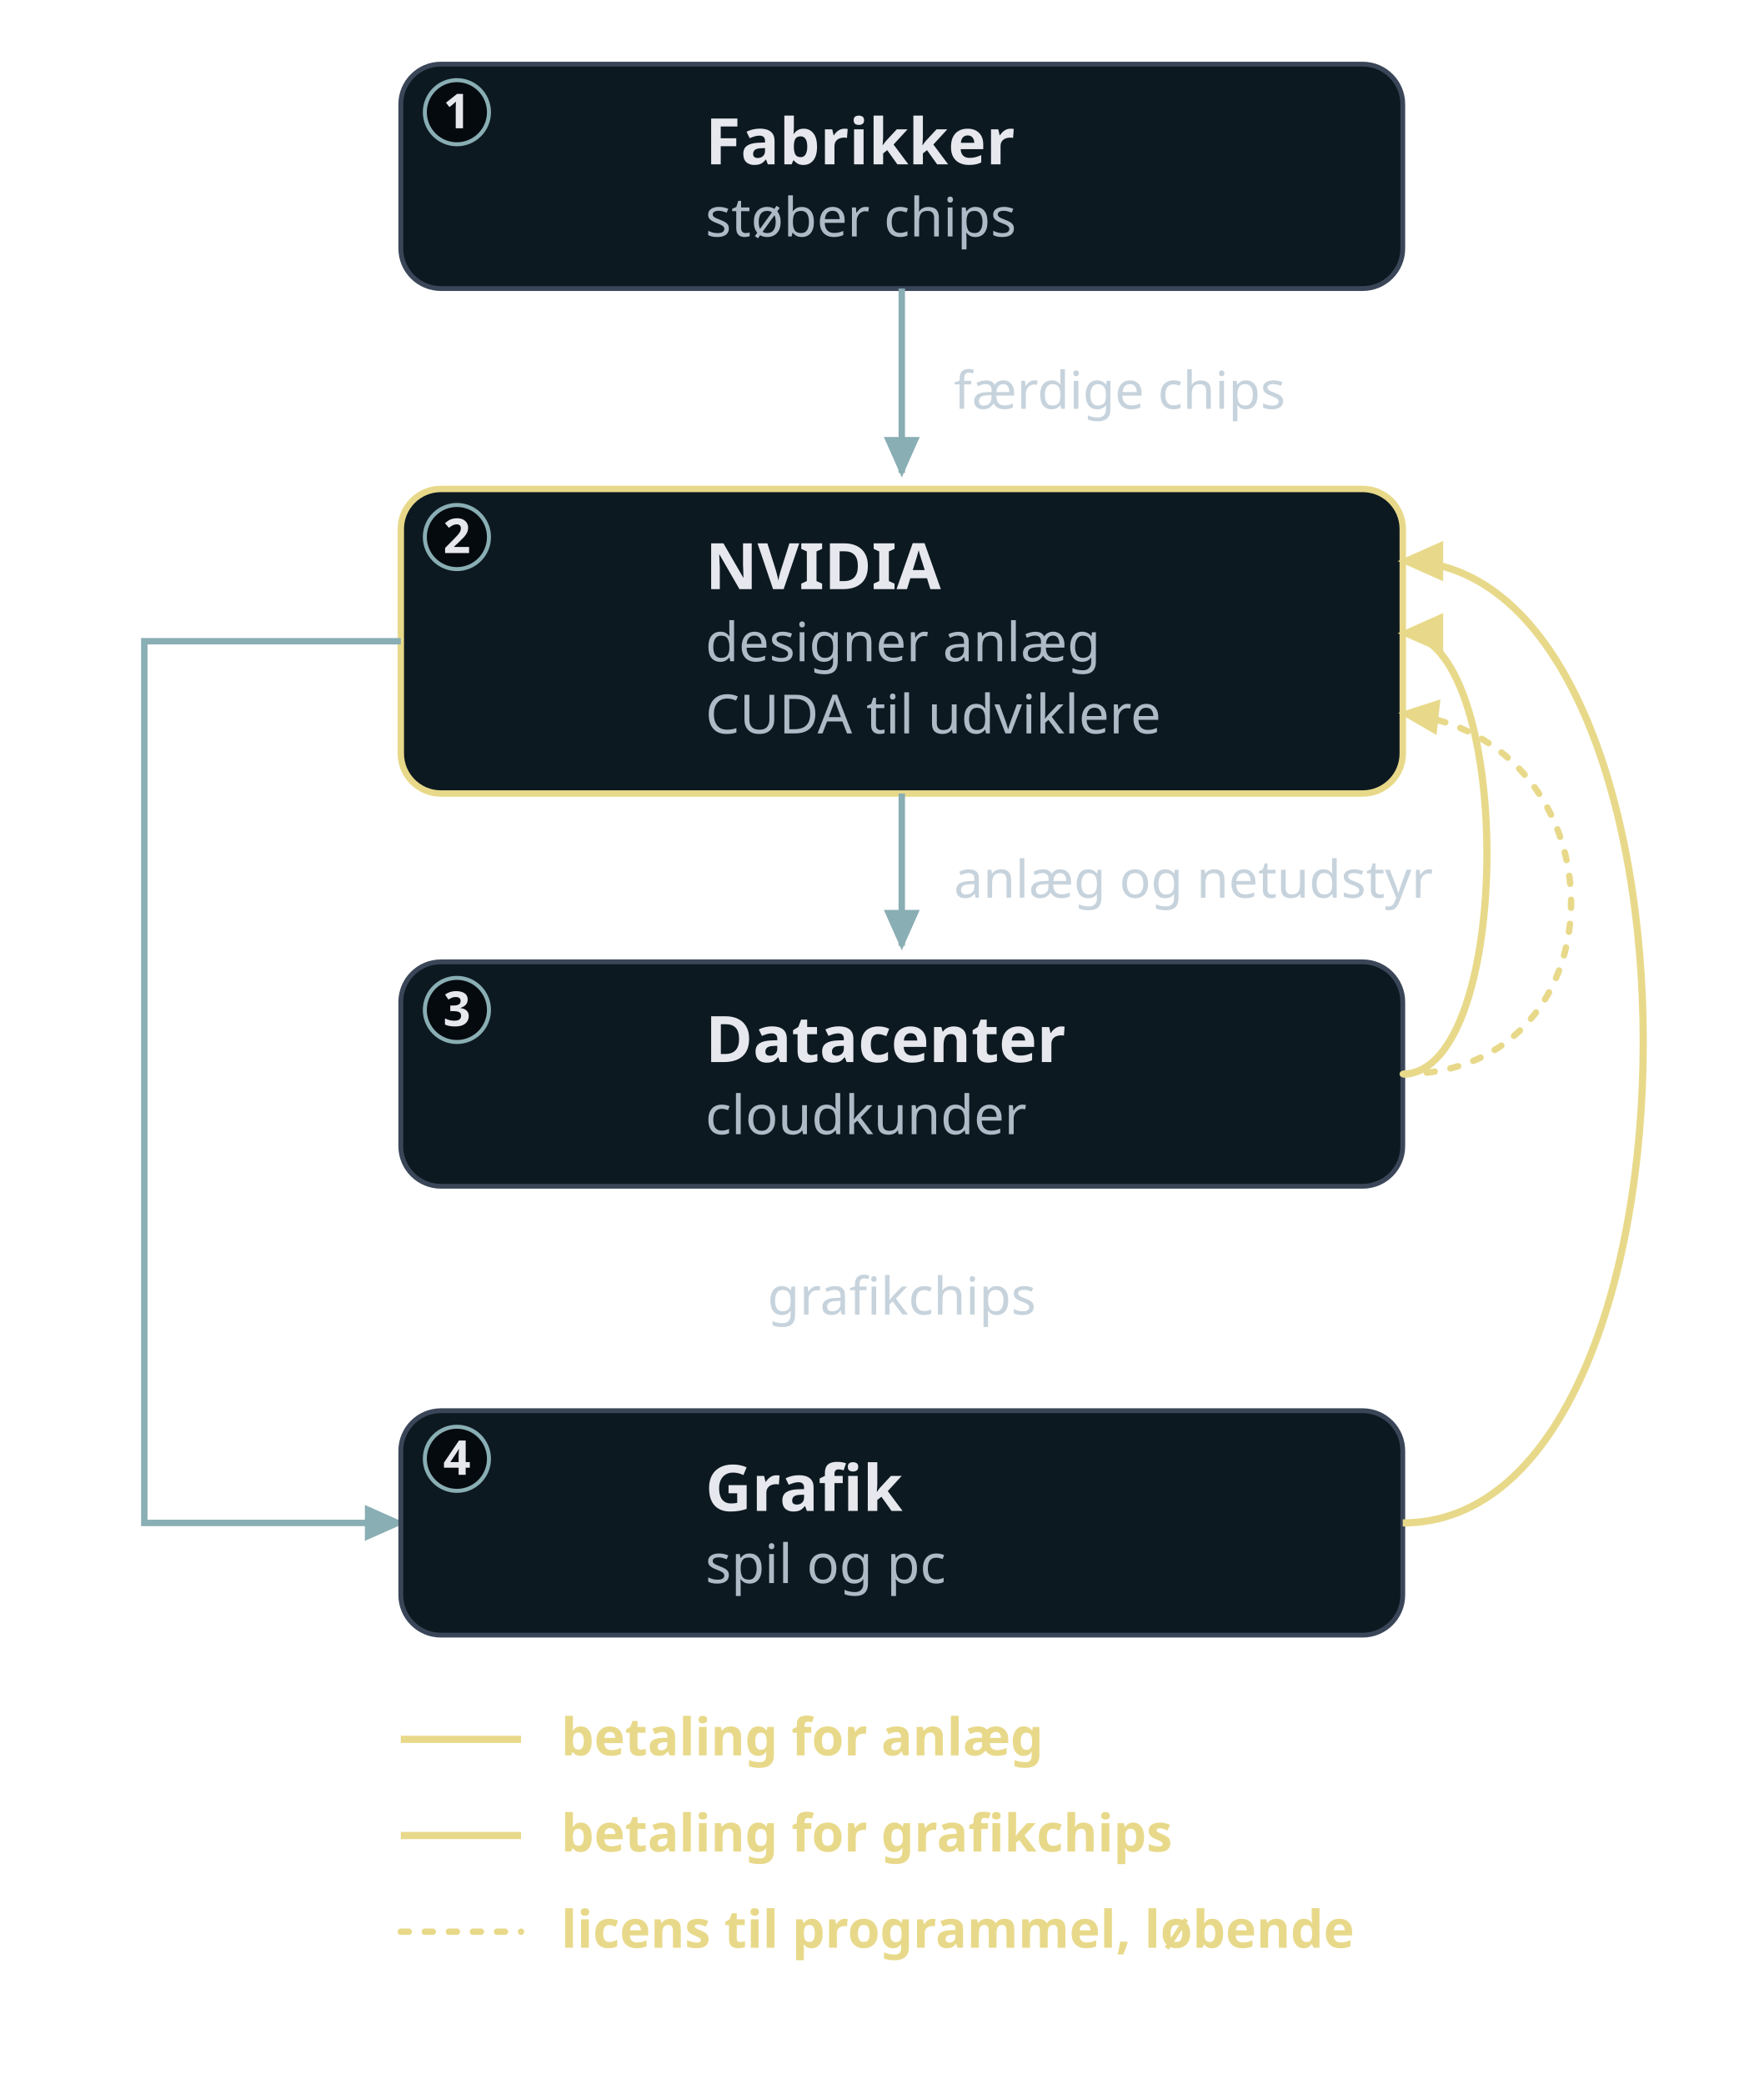
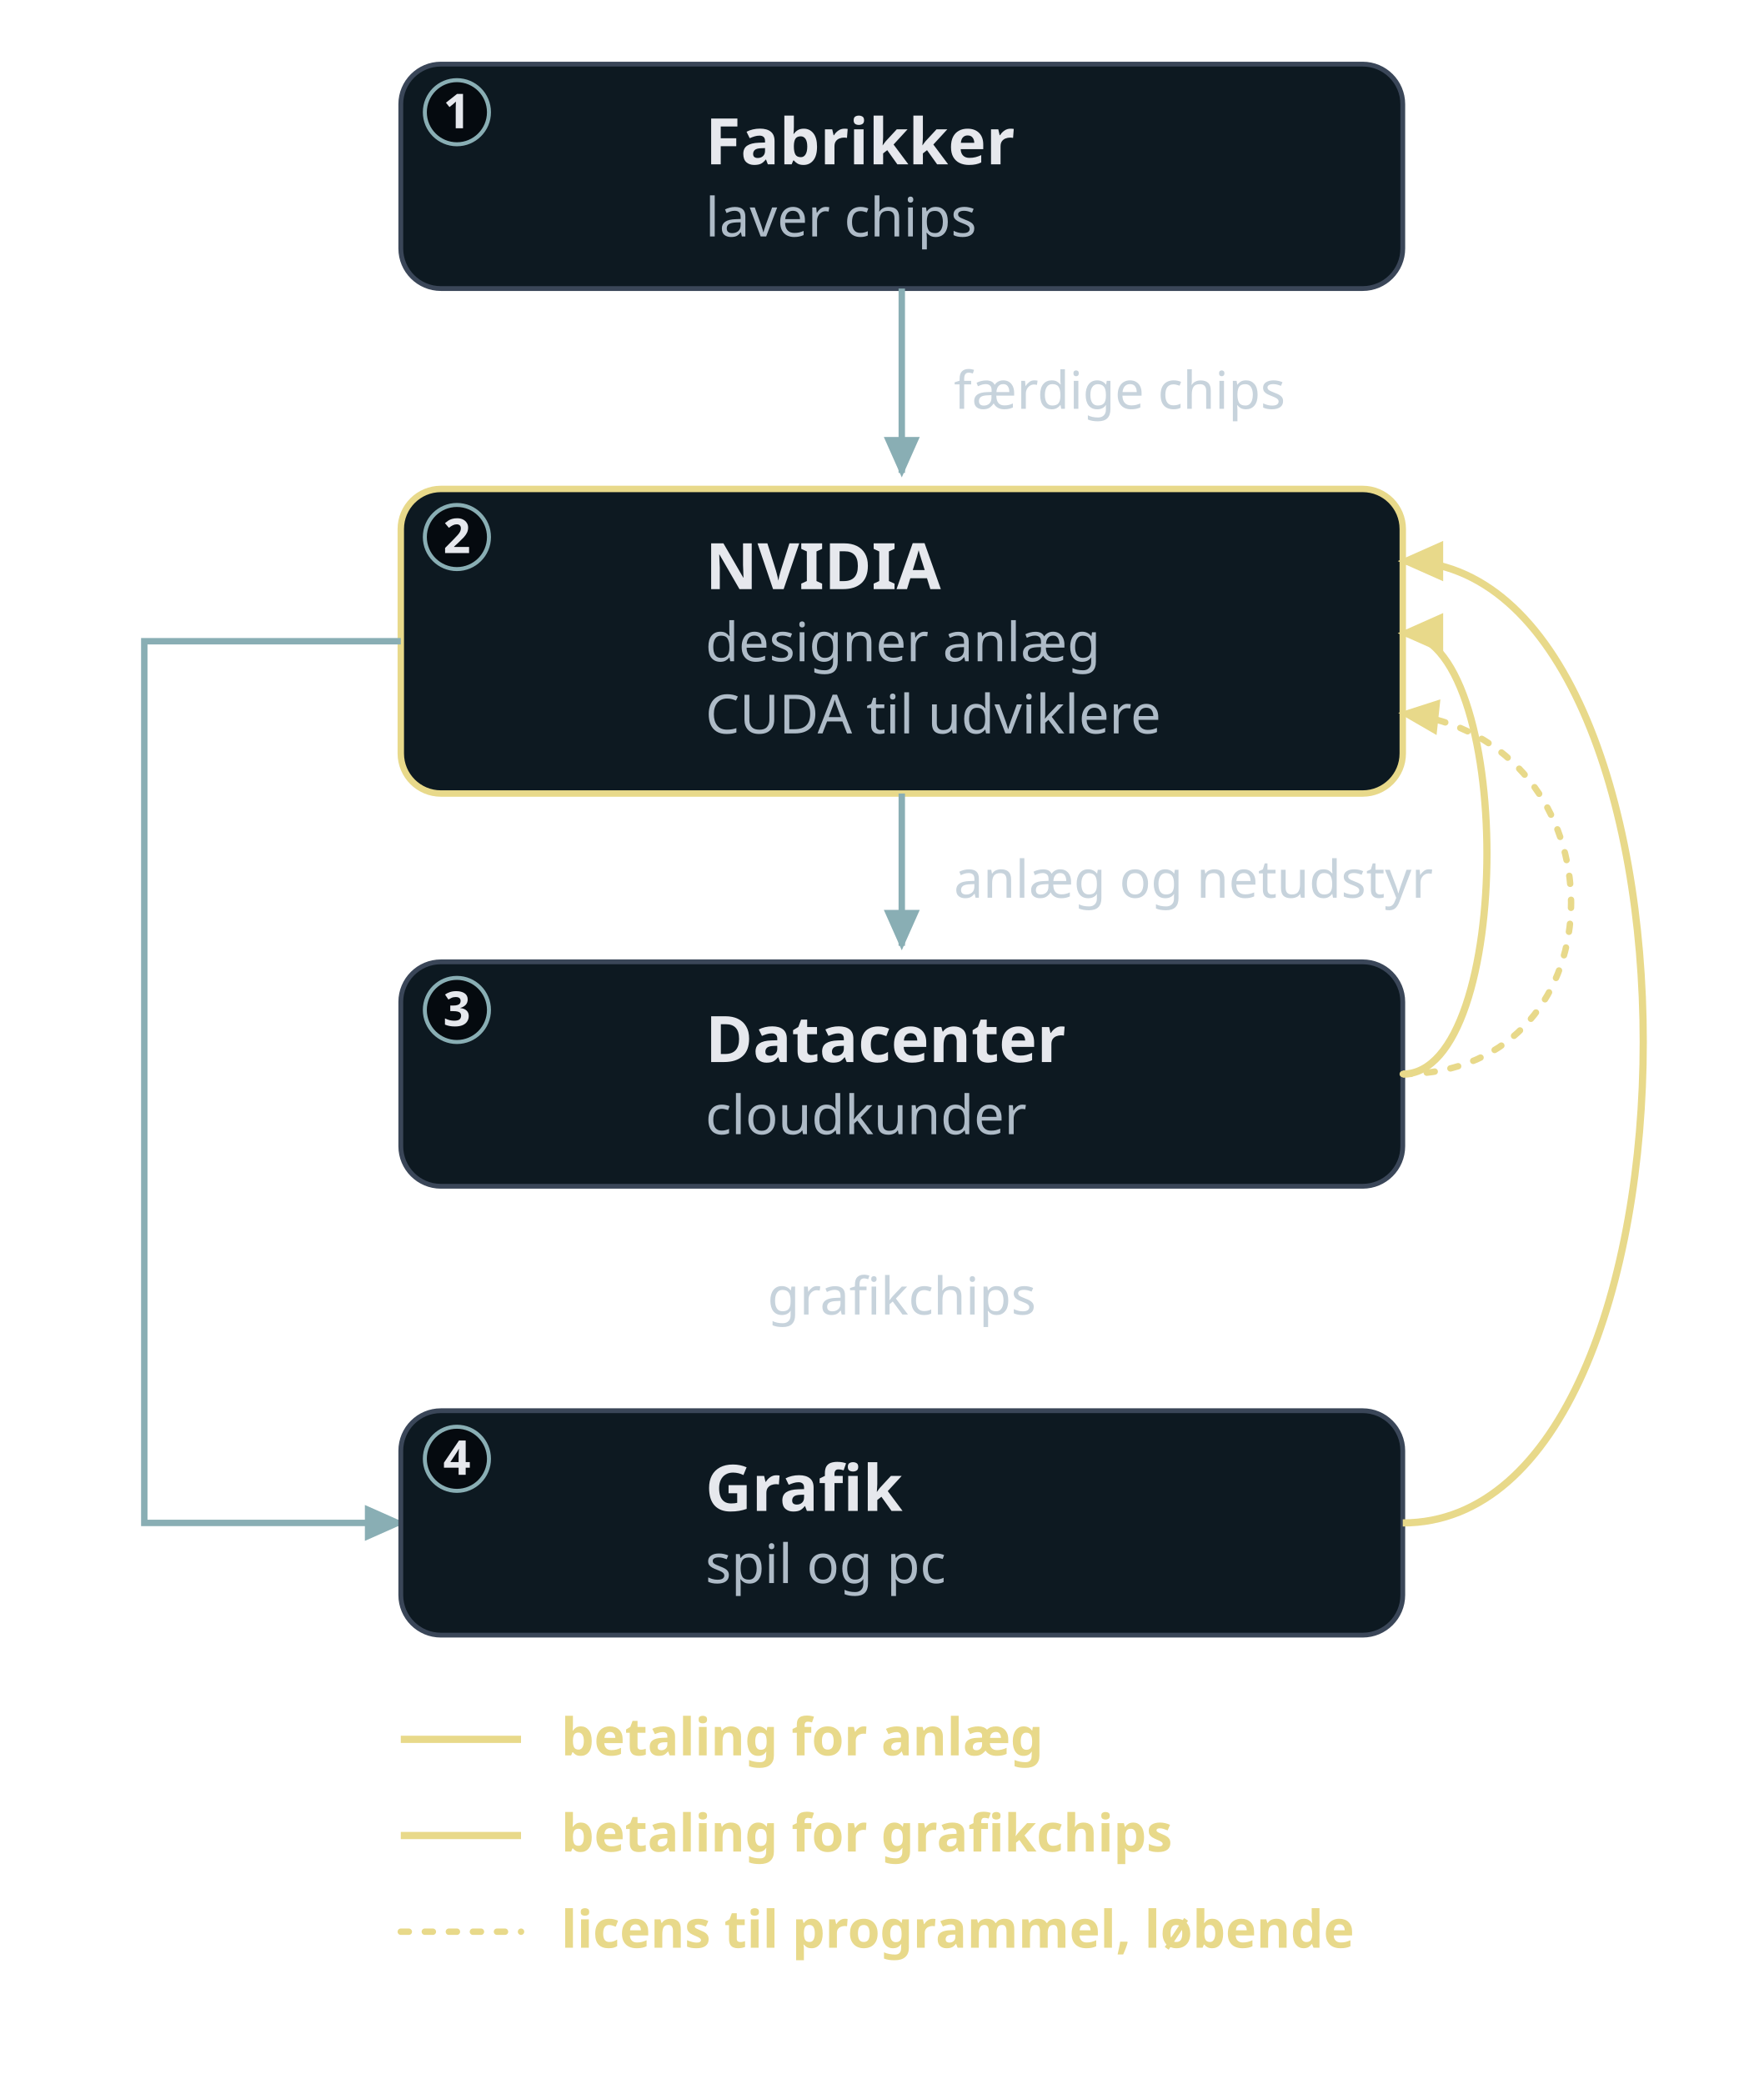
<svg xmlns="http://www.w3.org/2000/svg" class="cr-model cr-model-d" viewBox="0 0 440 520" role="img" aria-labelledby="cr-model-t cr-model-d">
  <defs>
    <marker id="cr-pil" viewBox="0 0 10 10" refX="8" refY="5" markerWidth="7" markerHeight="7" orient="auto-start-reverse">
      <path d="M0,1 L9,5 L0,9 z" fill="#89aeb4" />
    </marker>
    <marker id="cr-pil-g" viewBox="0 0 10 10" refX="8" refY="5" markerWidth="7" markerHeight="7" orient="auto-start-reverse">
      <path d="M0,1 L9,5 L0,9 z" fill="#e8d98a" />
    </marker>
  </defs>
  <style>
.cr-model-d .t{text-anchor:start;font:600 16px 'DM Sans',sans-serif;fill:#e6e8ed}
.cr-model-d .s{text-anchor:start;font:400 13.5px 'DM Sans',sans-serif;fill:#aebbc7}
.cr-model-d .pr{text-anchor:start;font:500 13px 'DM Sans',sans-serif;fill:#c7d3dc}
.cr-model-d .prm{text-anchor:middle;font:500 13px 'DM Sans',sans-serif;fill:#c7d3dc}
.cr-model-d .pg{text-anchor:start;font:600 13px 'DM Sans',sans-serif;fill:#e8d98a}
.cr-model-d .k{fill:#0d1921;stroke:#3a4658;stroke-width:1.2}
.cr-model-d .l{fill:none;stroke:#89aeb4;stroke-width:1.6}
.cr-model-d .g1{fill:none;stroke:#e8d98a;stroke-width:1.8}
.cr-model-d .g2{fill:none;stroke:#e8d98a;stroke-width:1.6;stroke-dasharray:2 4;stroke-linecap:round}
.cr-model-d .nr{fill:#050a0f;stroke:#89aeb4;stroke-width:1}
.cr-model-d .nrt{font:600 12px 'DM Sans',sans-serif;fill:#e6e8ed;text-anchor:middle}
</style>
  <rect class="k" x="100" y="16" width="250" height="56" rx="10" />
  <circle class="nr" cx="114" cy="28" r="8" />
  <text class="nrt" x="114" y="32">1</text>
  <text class="t" x="176" y="41">Fabrikker</text>
-   <text class="s" x="176" y="59">støber chips</text>
+   <text class="s" x="176" y="59">laver chips</text>
  <path class="l" d="M225,72 V118" marker-end="url(#cr-pil)" />
  <text class="pr" x="238" y="102">færdige chips</text>
  <rect class="k" x="100" y="122" width="250" height="76" rx="10" style="stroke:#e8d98a;stroke-width:1.6" />
  <circle class="nr" cx="114" cy="134" r="8" />
  <text class="nrt" x="114" y="138">2</text>
  <text class="t" x="176" y="147">NVIDIA</text>
  <text class="s" x="176" y="165">designer anlæg</text>
  <text class="s" x="176" y="183">CUDA til udviklere</text>
  <path class="l" d="M225,198 V236" marker-end="url(#cr-pil)" />
  <text class="pr" x="238" y="224">anlæg og netudstyr</text>
  <rect class="k" x="100" y="240" width="250" height="56" rx="10" />
  <circle class="nr" cx="114" cy="252" r="8" />
  <text class="nrt" x="114" y="256">3</text>
  <text class="t" x="176" y="265">Datacenter</text>
  <text class="s" x="176" y="283">cloudkunder</text>
  <path class="l" d="M100,160 H36 V380 H100" marker-end="url(#cr-pil)" />
  <text class="prm" x="225" y="328">grafikchips</text>
  <rect class="k" x="100" y="352" width="250" height="56" rx="10" />
  <circle class="nr" cx="114" cy="364" r="8" />
  <text class="nrt" x="114" y="368">4</text>
  <text class="t" x="176" y="377">Grafik</text>
  <text class="s" x="176" y="395">spil og pc</text>
  <path class="g1" d="M350,268 C378,268 378,158 350,158" marker-end="url(#cr-pil-g)" />
  <path class="g2" d="M350,268 C406,268 406,184 350,178" marker-end="url(#cr-pil-g)" />
  <path class="g1" d="M350,380 C430,380 430,140 350,140" marker-end="url(#cr-pil-g)" />
  <line x1="100" x2="130" y1="434" y2="434" class="g1" />
  <text class="pg" x="140" y="438">betaling for anlæg</text>
  <line x1="100" x2="130" y1="458" y2="458" class="g1" />
  <text class="pg" x="140" y="462">betaling for grafikchips</text>
  <line x1="100" x2="130" y1="482" y2="482" class="g2" />
  <text class="pg" x="140" y="486">licens til programmel, løbende</text>
</svg>
